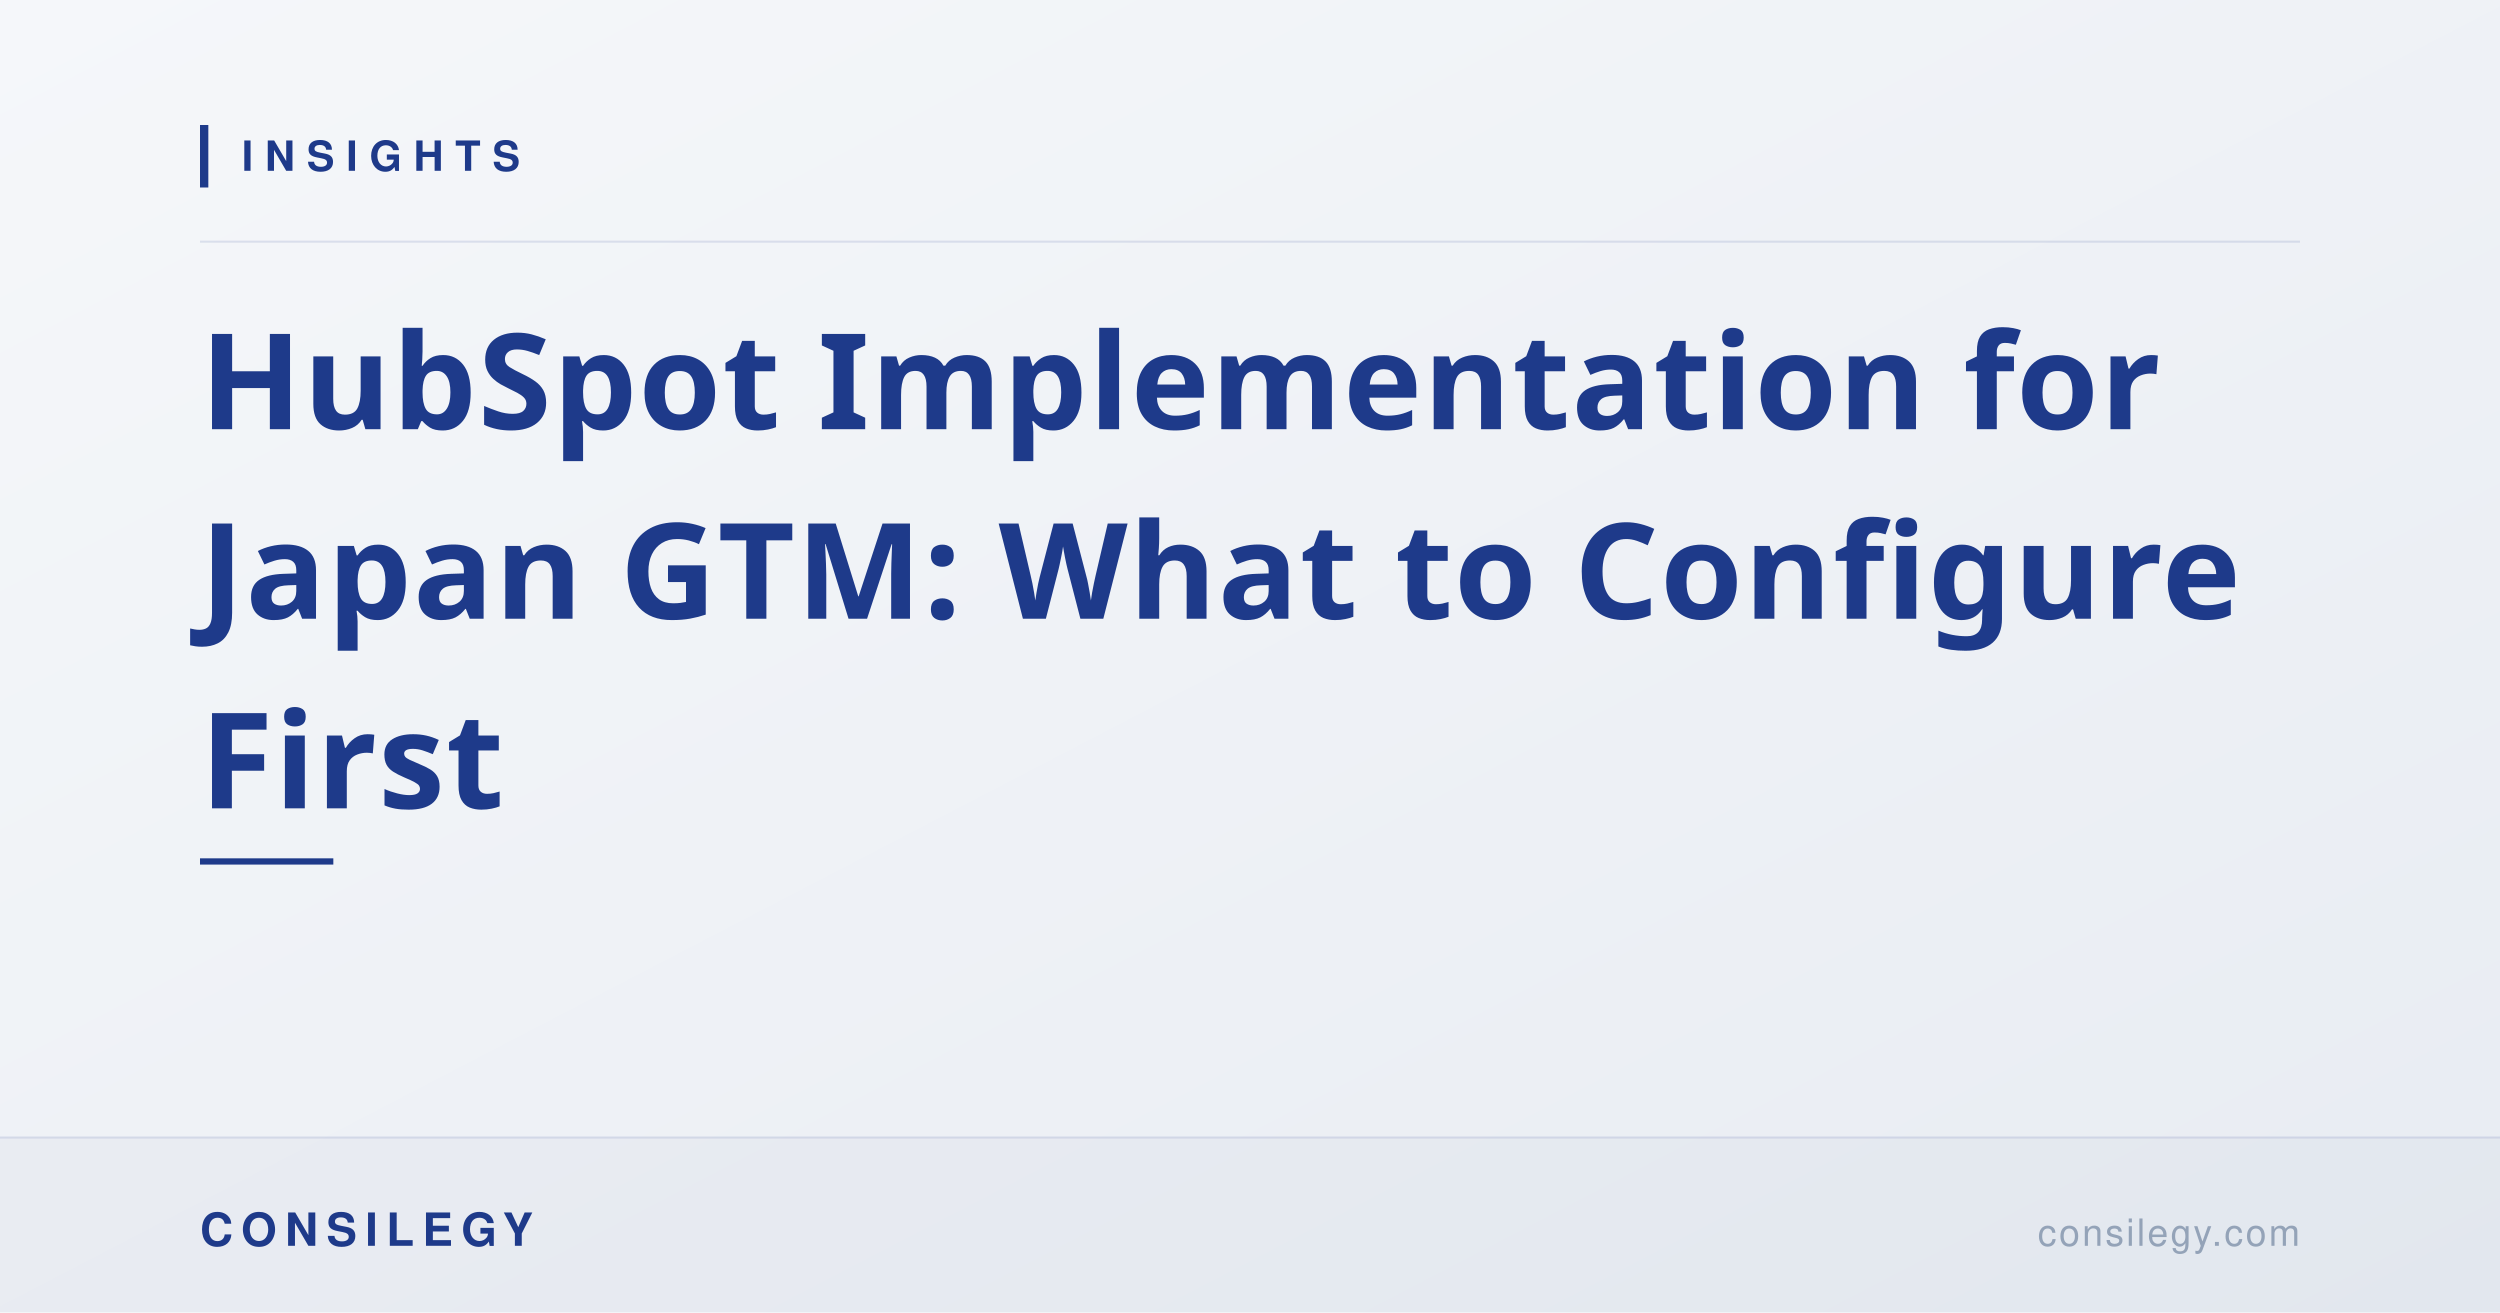
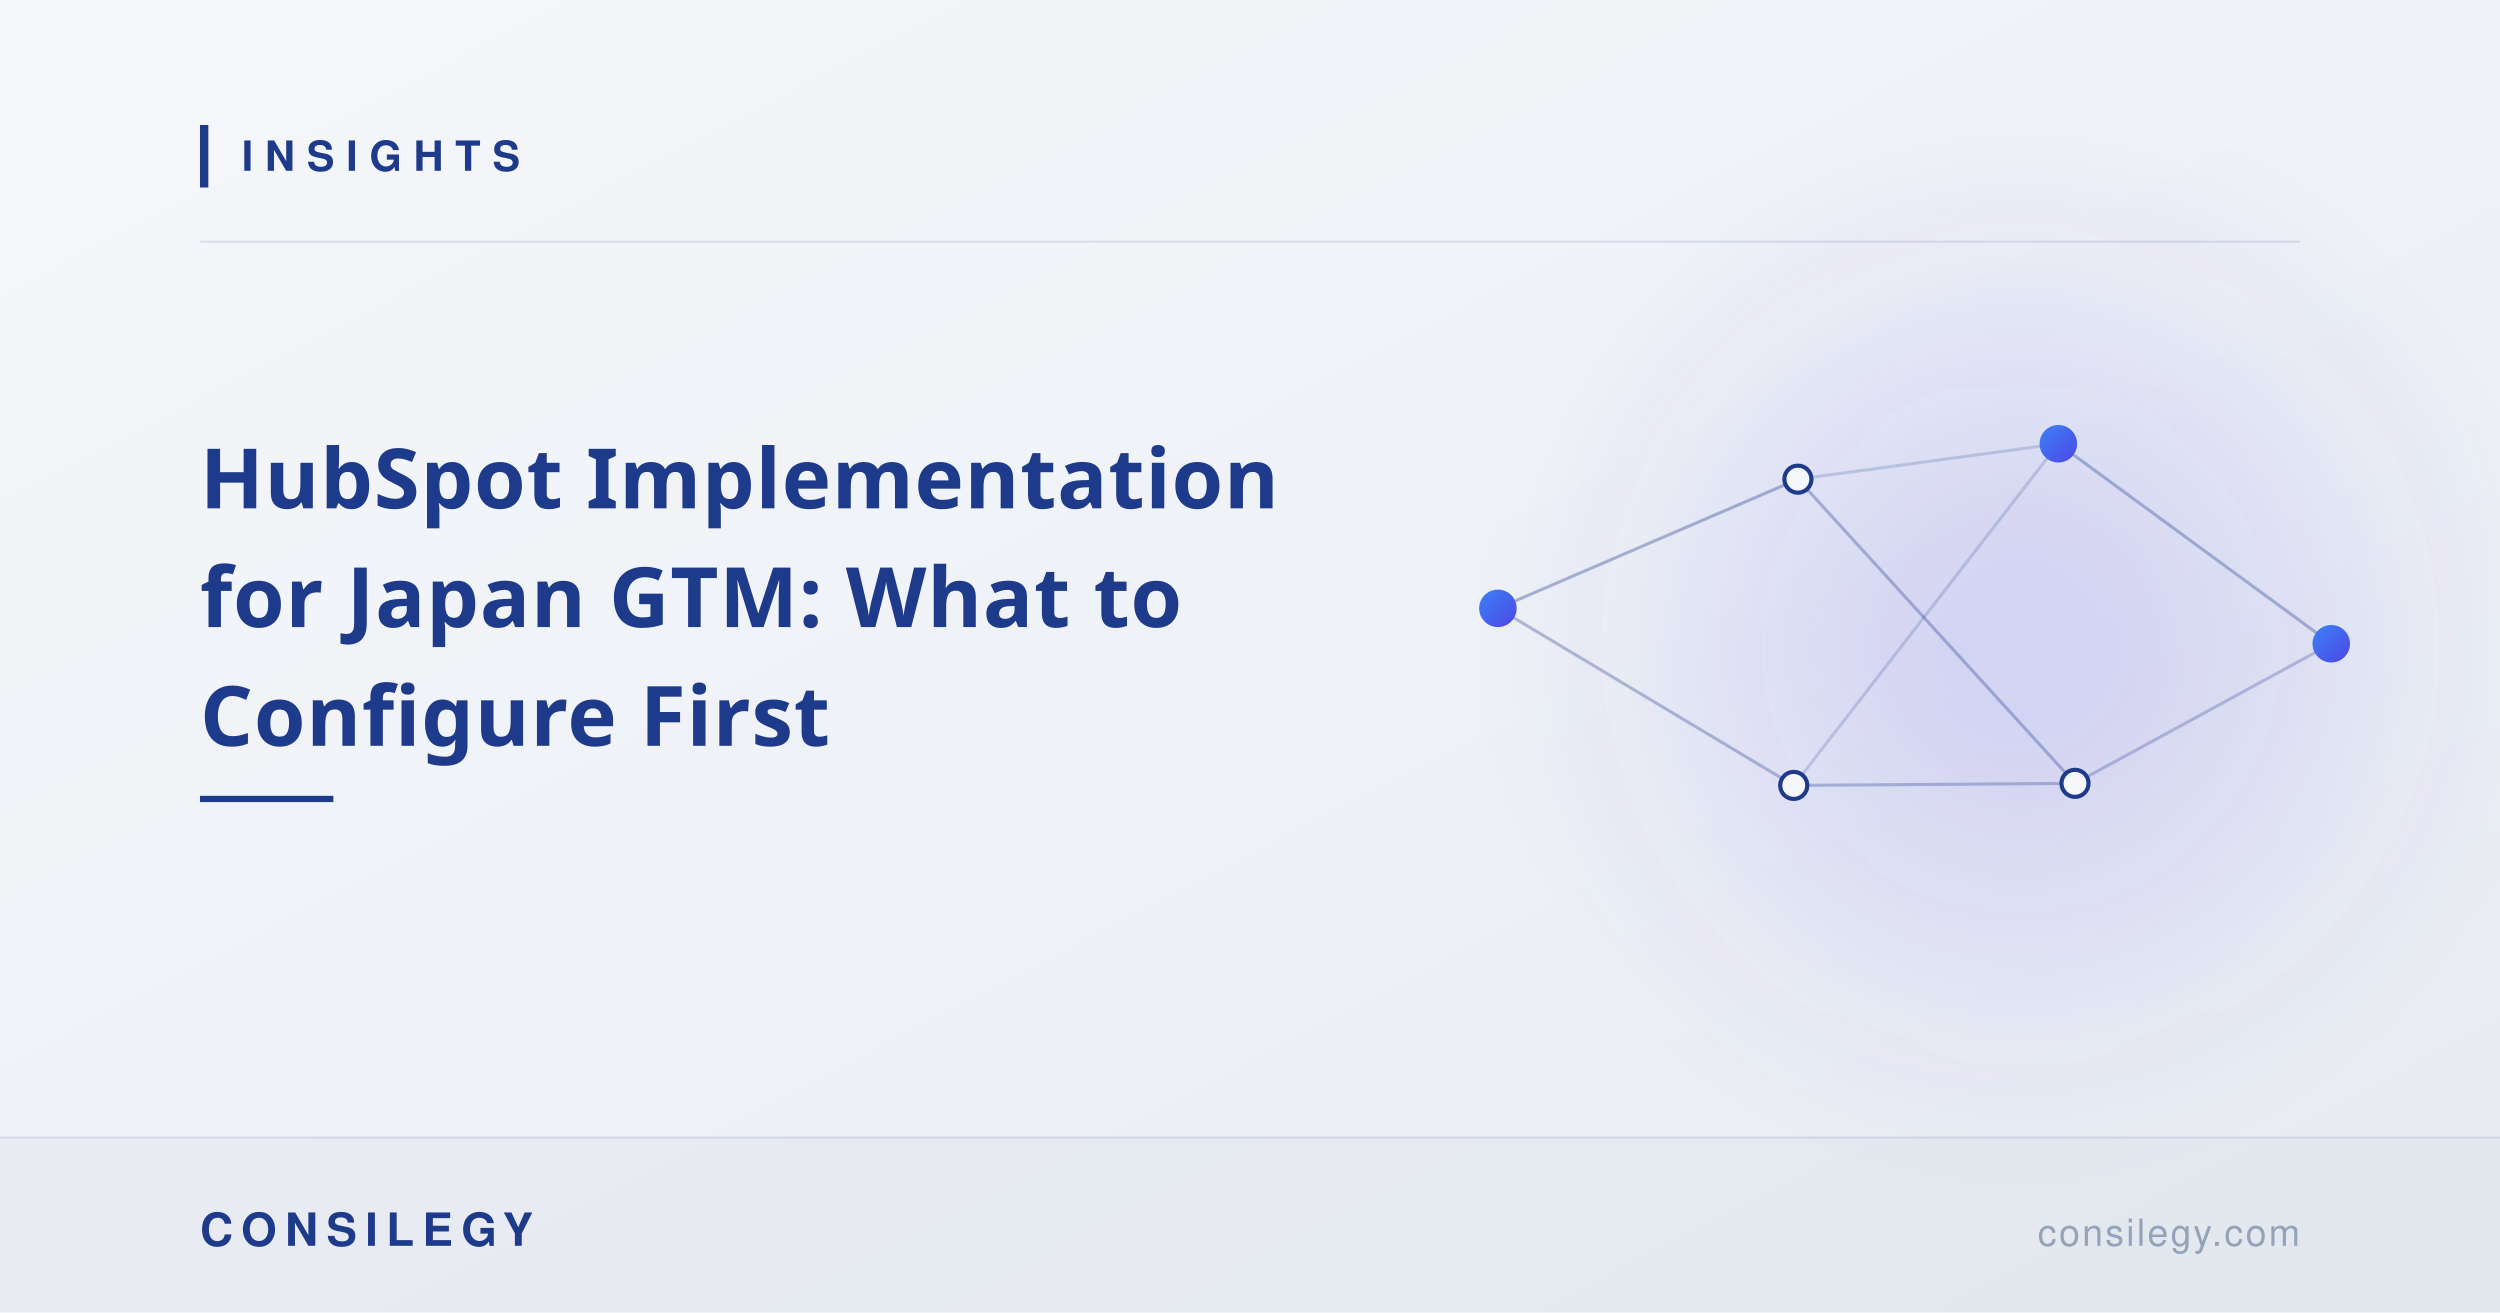
<svg xmlns="http://www.w3.org/2000/svg" viewBox="0 0 1200 630" width="1200" height="630">
  <defs>
    <linearGradient id="bg" x1="0%" y1="0%" x2="100%" y2="100%">
      <stop offset="0%" stop-color="#F5F7FA" />
      <stop offset="100%" stop-color="#E8ECF2" />
    </linearGradient>
+     <linearGradient id="bi" x1="0%" y1="0%" x2="100%" y2="100%">
+       <stop offset="0%" stop-color="#3B82F6" />
+       <stop offset="100%" stop-color="#4F46E5" />
+     </linearGradient>
+     <radialGradient id="glow" cx="50%" cy="50%" r="50%">
+       <stop offset="0%" stop-color="#4F46E5" stop-opacity="0.20" />
+       <stop offset="100%" stop-color="#4F46E5" stop-opacity="0" />
+     </radialGradient>
+     <filter id="soft" x="-60%" y="-60%" width="220%" height="220%">
+       <feGaussianBlur stdDeviation="26" />
+     </filter>
  </defs>
  <rect width="1200" height="630" fill="url(#bg)" />
+   <circle cx="970" cy="310" r="240" fill="url(#glow)" filter="url(#soft)" />
+   <line x1="719" y1="292" x2="863" y2="230" stroke="#1E3A8A" stroke-opacity="0.34" stroke-width="1.5" />
+   <line x1="719" y1="292" x2="861" y2="377" stroke="#1E3A8A" stroke-opacity="0.31" stroke-width="1.5" />
+   <line x1="863" y1="230" x2="988" y2="213" stroke="#1E3A8A" stroke-opacity="0.19" stroke-width="1.5" />
+   <line x1="863" y1="230" x2="996" y2="376" stroke="#1E3A8A" stroke-opacity="0.32" stroke-width="1.5" />
+   <line x1="861" y1="377" x2="988" y2="213" stroke="#1E3A8A" stroke-opacity="0.19" stroke-width="1.5" />
+   <line x1="861" y1="377" x2="996" y2="376" stroke="#1E3A8A" stroke-opacity="0.29" stroke-width="1.5" />
+   <line x1="988" y1="213" x2="1119" y2="309" stroke="#1E3A8A" stroke-opacity="0.33" stroke-width="1.5" />
+   <line x1="996" y1="376" x2="1119" y2="309" stroke="#1E3A8A" stroke-opacity="0.26" stroke-width="1.5" />
+   <circle cx="719" cy="292" r="9" fill="url(#bi)" />
+   <circle cx="863" cy="230" r="6.5" fill="#F5F7FA" stroke="#1E3A8A" stroke-width="2" />
+   <circle cx="861" cy="377" r="6.5" fill="#F5F7FA" stroke="#1E3A8A" stroke-width="2" />
+   <circle cx="988" cy="213" r="9" fill="url(#bi)" />
+   <circle cx="996" cy="376" r="6.5" fill="#F5F7FA" stroke="#1E3A8A" stroke-width="2" />
+   <circle cx="1119" cy="309" r="9" fill="url(#bi)" />
  <rect x="96" y="60" width="4" height="30" fill="#1E3A8A" />
  <text x="116" y="82" font-family="'Helvetica Neue',Helvetica,Arial,sans-serif" font-size="20" font-weight="600" fill="#1E3A8A" letter-spacing="0.28em">INSIGHTS</text>
  <line x1="96" y1="116" x2="1104" y2="116" stroke="#1E3A8A" stroke-opacity="0.12" stroke-width="1" />
-   <text x="96" y="206" font-family="'Hiragino Sans','Hiragino Kaku Gothic ProN',system-ui,sans-serif" font-size="64" font-weight="600" fill="#1E3A8A" letter-spacing="0.01em">HubSpot Implementation for</text>
-   <text x="96" y="297" font-family="'Hiragino Sans','Hiragino Kaku Gothic ProN',system-ui,sans-serif" font-size="64" font-weight="600" fill="#1E3A8A" letter-spacing="0.01em">Japan GTM: What to Configure</text>
-   <text x="96" y="388" font-family="'Hiragino Sans','Hiragino Kaku Gothic ProN',system-ui,sans-serif" font-size="64" font-weight="600" fill="#1E3A8A" letter-spacing="0.01em">First</text>
-   <rect x="96" y="412" width="64" height="3" fill="#1E3A8A" />
+   <text x="96" y="244" font-family="'Hiragino Sans','Hiragino Kaku Gothic ProN',system-ui,sans-serif" font-size="40" font-weight="600" fill="#1E3A8A" letter-spacing="0.01em">HubSpot Implementation</text>
+   <text x="96" y="301" font-family="'Hiragino Sans','Hiragino Kaku Gothic ProN',system-ui,sans-serif" font-size="40" font-weight="600" fill="#1E3A8A" letter-spacing="0.01em">for Japan GTM: What to</text>
+   <text x="96" y="358" font-family="'Hiragino Sans','Hiragino Kaku Gothic ProN',system-ui,sans-serif" font-size="40" font-weight="600" fill="#1E3A8A" letter-spacing="0.01em">Configure First</text>
+   <rect x="96" y="382" width="64" height="3" fill="#1E3A8A" />
  <rect x="0" y="546" width="1200" height="84" fill="#1E3A8A" fill-opacity="0.035" />
  <line x1="0" y1="546" x2="1200" y2="546" stroke="#1E3A8A" stroke-opacity="0.12" stroke-width="1" />
  <text x="96" y="598" font-family="'Helvetica Neue',Helvetica,Arial,sans-serif" font-size="22" font-weight="600" fill="#1E3A8A" letter-spacing="0.18em">CONSILEGY</text>
  <text x="1104" y="598" text-anchor="end" font-family="'Helvetica Neue',Helvetica,Arial,sans-serif" font-size="18" font-weight="400" fill="#94A3B8" letter-spacing="0.06em">consilegy.com</text>
</svg>
